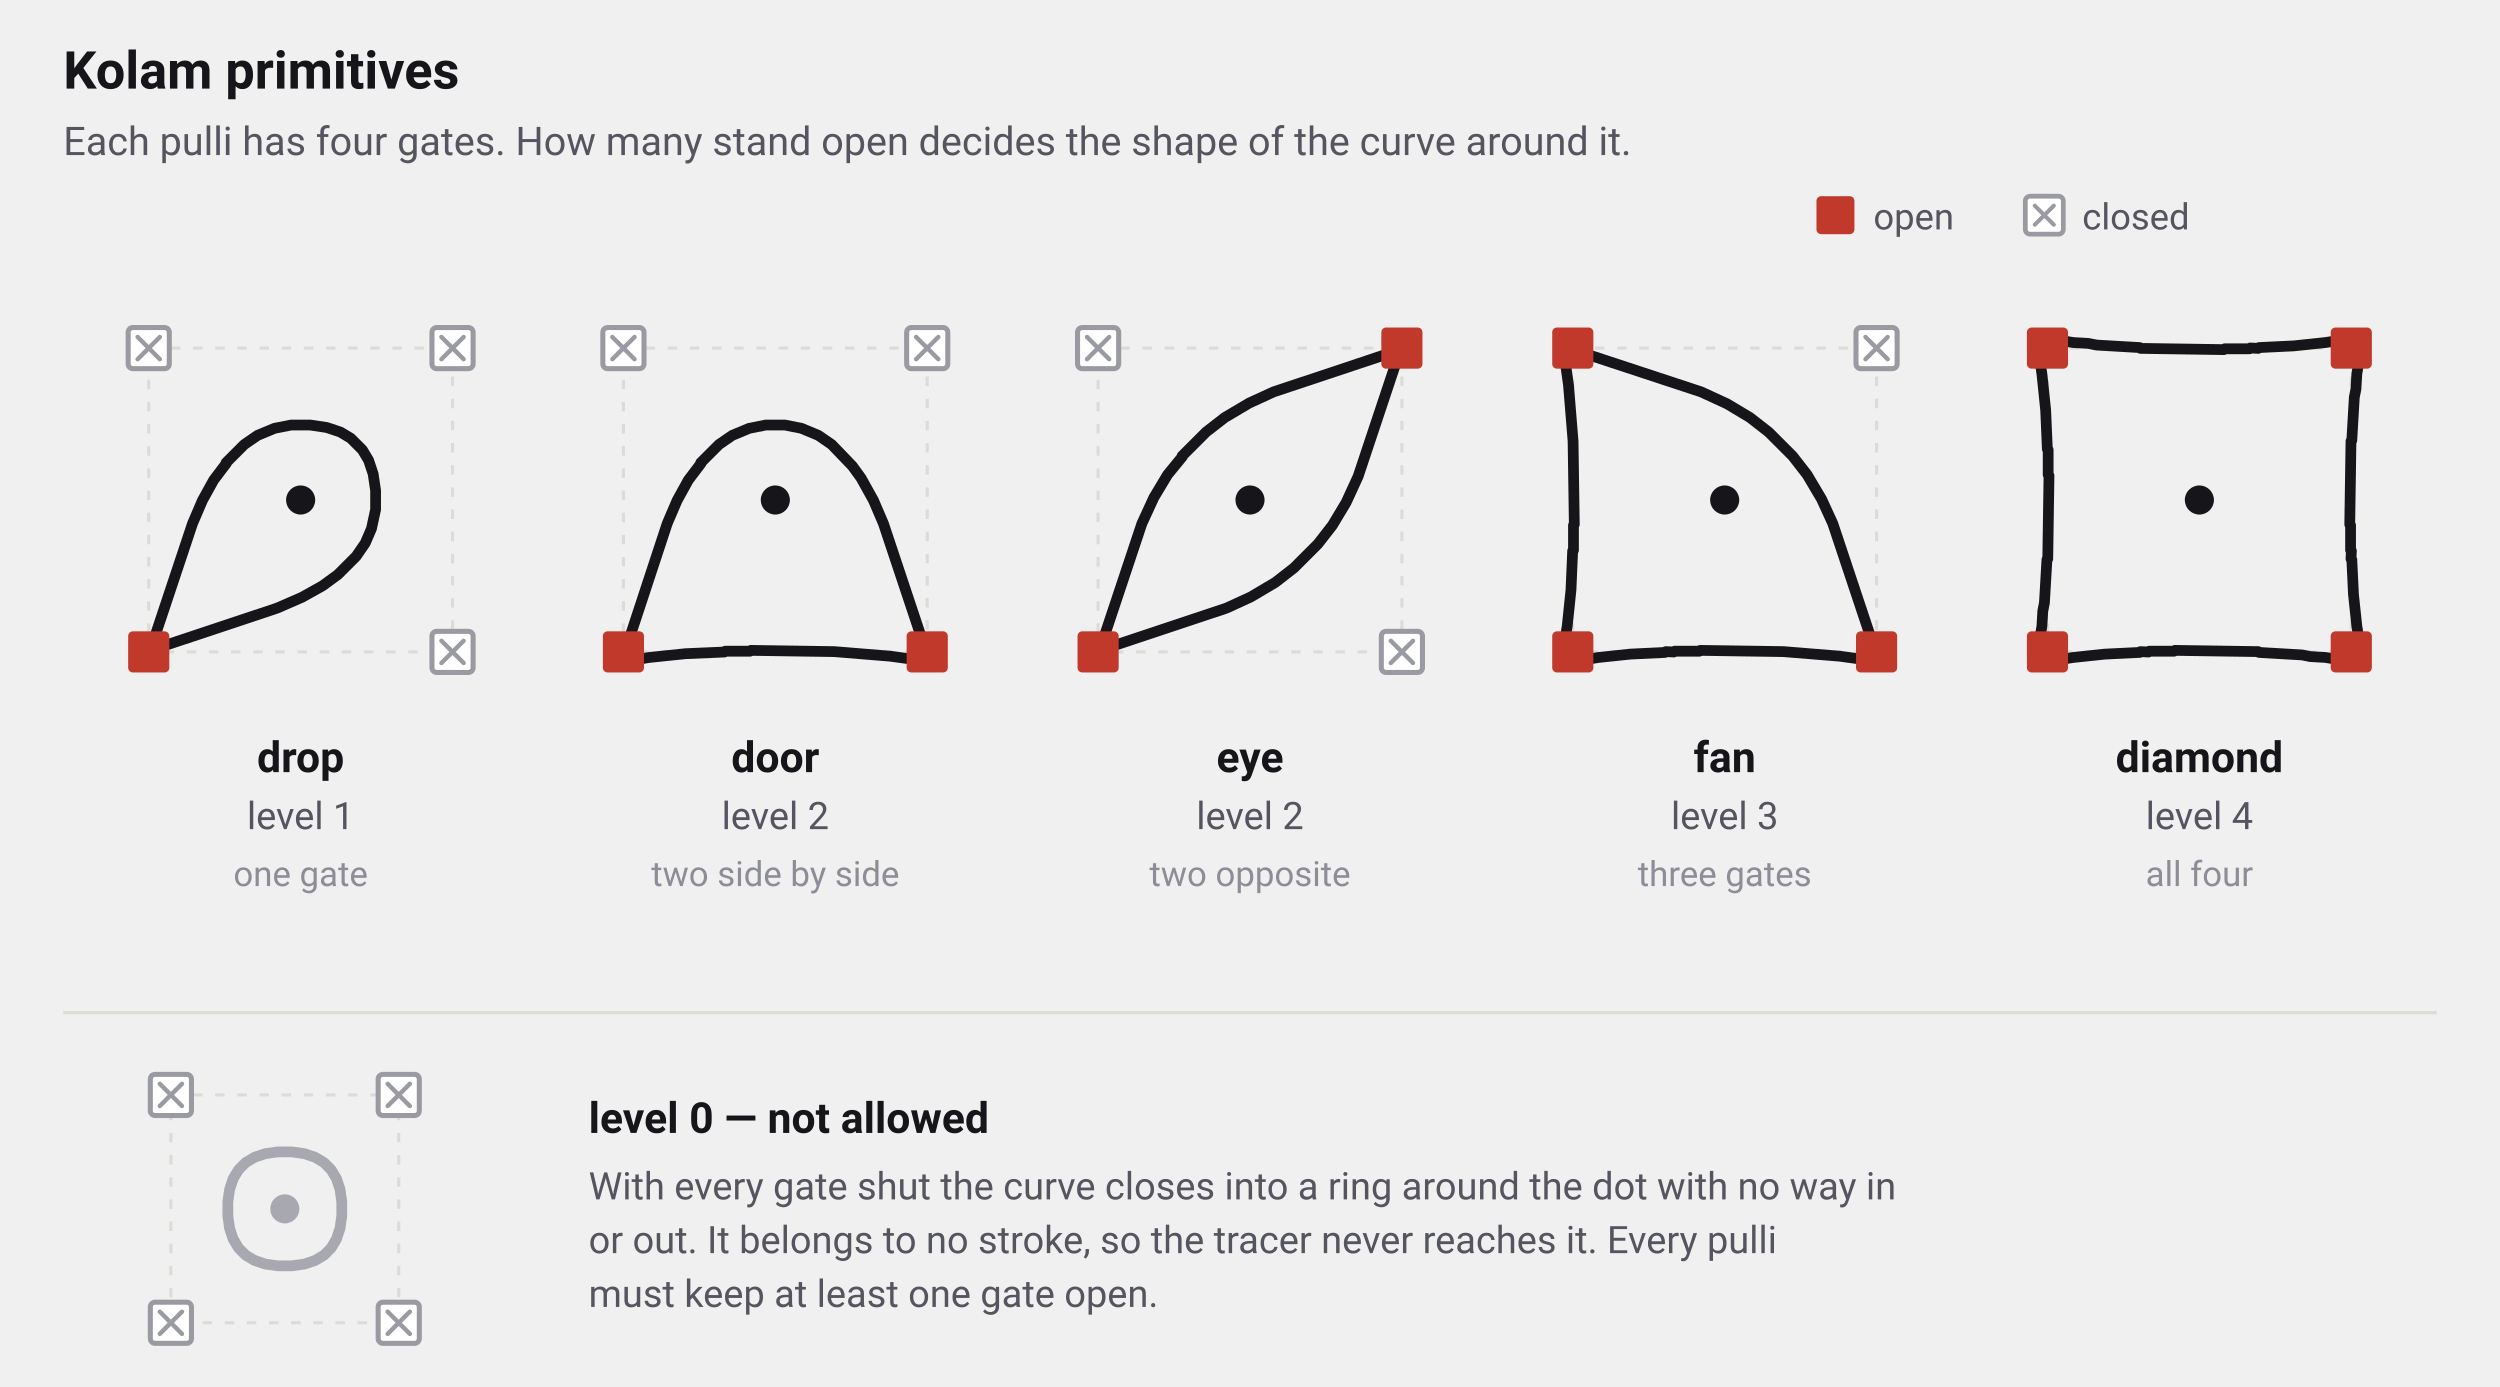
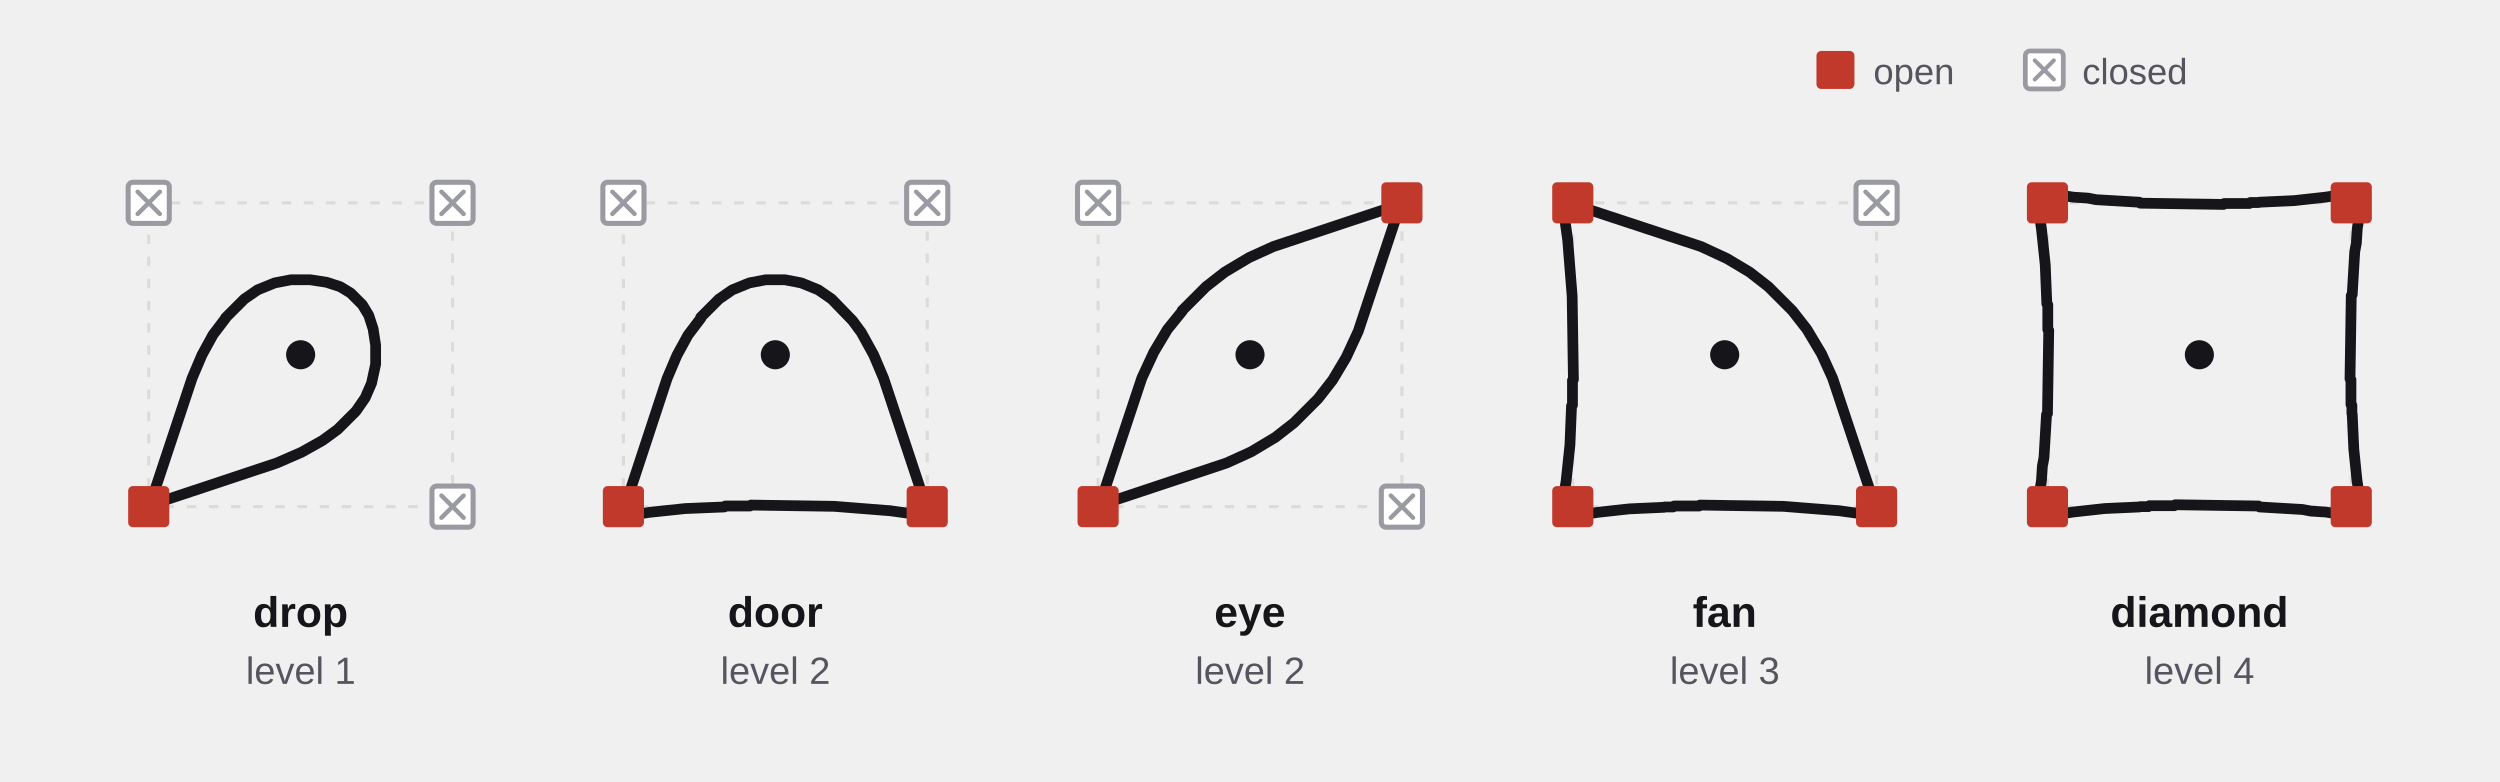
- <svg xmlns="http://www.w3.org/2000/svg" width="790" height="438" viewBox="0 0 790 438" font-family="-apple-system,BlinkMacSystemFont,'Segoe UI',Roboto,Helvetica,Arial,sans-serif" role="img" aria-label="The five kolam primitives, and the sealed dot that is not allowed">
-   <rect width="100%" height="100%" fill="none" />
-   <text x="20" y="28" font-size="16.5" font-weight="600" fill="#16161a">Kolam primitives</text>
-   <text x="20" y="49" font-size="12.5" fill="#55555f">Each pulli has four gates. How many stand open decides the shape of the curve around it.</text>
-   <g transform="translate(574,62)">
-     <rect x="0" y="0" width="12" height="12" rx="1.5" fill="#c0392b" />
-     <text x="18" y="10.5" font-size="11.5" fill="#55555f">open</text>
-     <rect x="66" y="0" width="12" height="12" rx="1.5" fill="#ffffff" stroke="#9a9aa2" stroke-width="1.5" />
-     <path d="M69 3L75 9M75 3L69 9" stroke="#9a9aa2" stroke-width="1.3" stroke-linecap="round" />
-     <text x="84" y="10.5" font-size="11.5" fill="#55555f">closed</text>
+ <svg xmlns="http://www.w3.org/2000/svg" version="1.1" viewBox="0 0 790 247">
+   <defs>
+     <style>
+       .cls-1 {
+         font-family: Arial-BoldMT, Arial;
+         font-size: 13.5px;
+         font-weight: 700;
+       }
+ 
+       .cls-1, .cls-2, .cls-3 {
+         isolation: isolate;
+       }
+ 
+       .cls-1, .cls-4 {
+         fill: #16161a;
+       }
+ 
+       .cls-2 {
+         font-size: 11.5px;
+       }
+ 
+       .cls-2, .cls-3 {
+         fill: #55555f;
+         font-family: ArialMT, Arial;
+       }
+ 
+       .cls-5 {
+         stroke-width: 1.3px;
+       }
+ 
+       .cls-5, .cls-6, .cls-7, .cls-8 {
+         stroke: #9a9aa2;
+       }
+ 
+       .cls-5, .cls-7, .cls-9 {
+         stroke-linecap: round;
+       }
+ 
+       .cls-10 {
+         fill: #c0392b;
+       }
+ 
+       .cls-6 {
+         stroke-width: 1.5px;
+       }
+ 
+       .cls-6, .cls-8 {
+         fill: #fff;
+       }
+ 
+       .cls-7 {
+         stroke-width: 1.4px;
+       }
+ 
+       .cls-3 {
+         font-size: 12px;
+       }
+ 
+       .cls-11 {
+         stroke: #dcdcd6;
+         stroke-dasharray: 3 4;
+       }
+ 
+       .cls-11, .cls-9 {
+         fill: none;
+       }
+ 
+       .cls-8 {
+         stroke-width: 1.6px;
+       }
+ 
+       .cls-9 {
+         stroke: #16161a;
+         stroke-linejoin: round;
+         stroke-width: 3.4px;
+       }
+     </style>
+   </defs>
+   <g>
+     <g id="Layer_1">
+       <g>
+         <rect class="cls-10" x="574" y="16.1" width="12" height="12" rx="1.5" ry="1.5" />
+         <text class="cls-2" transform="translate(592 26.6)">
+           <tspan x="0" y="0">open</tspan>
+         </text>
+         <rect class="cls-6" x="640" y="16.1" width="12" height="12" rx="1.5" ry="1.5" />
+         <path class="cls-5" d="M643,19.1l6,6M649,19.1l-6,6" />
+         <text class="cls-2" transform="translate(658 26.6)">
+           <tspan x="0" y="0">closed</tspan>
+         </text>
+       </g>
+       <g>
+         <rect class="cls-11" x="47" y="64.1" width="96" height="96" />
+         <path class="cls-9" d="M71.4,100.3l5.8-5.8,4.2-2.9,5.4-2.2,5.2-1h6l5.2.8,4.3,1.4,3.3,2,3.7,3.7,2,3.3,1.4,4.3.8,5.2v6l-1.3,6-2,4.6-2.9,4.2-5.8,5.8-4.8,3.5-6.6,3.7-7.8,3.4-39.7,13.2-.3-.3,13.2-39.7,3.1-7.3,3.5-6.4,4.1-5.4h-.1Z" />
+         <rect class="cls-8" x="136.5" y="57.6" width="13" height="13" rx="1.5" ry="1.5" />
+         <path class="cls-7" d="M139.5,60.6l7,7M146.5,60.6l-7,7" />
+         <rect class="cls-8" x="136.5" y="153.6" width="13" height="13" rx="1.5" ry="1.5" />
+         <path class="cls-7" d="M139.5,156.6l7,7M146.5,156.6l-7,7" />
+         <rect class="cls-10" x="40.5" y="153.6" width="13" height="13" rx="1.5" ry="1.5" />
+         <rect class="cls-8" x="40.5" y="57.6" width="13" height="13" rx="1.5" ry="1.5" />
+         <path class="cls-7" d="M43.5,60.6l7,7M50.5,60.6l-7,7" />
+         <circle class="cls-4" cx="95" cy="112.1" r="4.6" />
+       </g>
+       <text class="cls-1" transform="translate(80 198.1)">
+         <tspan x="0" y="0">drop</tspan>
+       </text>
+       <text class="cls-3" transform="translate(77.7 216.1)">
+         <tspan x="0" y="0">level 1</tspan>
+       </text>
+       <g>
+         <rect class="cls-11" x="197" y="64.1" width="96" height="96" />
+         <path class="cls-9" d="M221.4,100.3l5.8-5.8,4.2-2.9,5.4-2.2,5.2-1h6l5.2,1,5.4,2.2,4.2,2.9,6.6,6.8,2.8,3.8,3.9,7.1,3.1,7.3,14.5,43.6-12.4-1.7-17.7-1.4-26.3-.4-.3.3h-7.8l-.3.3-12.3.5-11.4,1.2-8.8,1.4,14.4-43.7,3.1-7.3,3.5-6.4,4.1-5.4h-.1Z" />
+         <rect class="cls-8" x="286.5" y="57.6" width="13" height="13" rx="1.5" ry="1.5" />
+         <path class="cls-7" d="M289.5,60.6l7,7M296.5,60.6l-7,7" />
+         <rect class="cls-10" x="286.5" y="153.6" width="13" height="13" rx="1.5" ry="1.5" />
+         <rect class="cls-10" x="190.5" y="153.6" width="13" height="13" rx="1.5" ry="1.5" />
+         <rect class="cls-8" x="190.5" y="57.6" width="13" height="13" rx="1.5" ry="1.5" />
+         <path class="cls-7" d="M193.5,60.6l7,7M200.5,60.6l-7,7" />
+         <circle class="cls-4" cx="245" cy="112.1" r="4.6" />
+       </g>
+       <text class="cls-1" transform="translate(230 198.1)">
+         <tspan x="0" y="0">door</tspan>
+       </text>
+       <text class="cls-3" transform="translate(227.7 216.1)">
+         <tspan x="0" y="0">level 2</tspan>
+       </text>
+       <g>
+         <rect class="cls-11" x="347" y="64.1" width="96" height="96" />
+         <path class="cls-9" d="M373.5,98.2l7.6-7.6,5.9-4.6,7.7-4.6,7.7-3.5,39.7-13.2.3.3-13.2,39.7-3.8,8.2-4.3,7.2-4.6,5.9-7.6,7.6-5.9,4.6-7.7,4.6-7.7,3.5-39.7,13.2-.3-.3,13.2-39.7,3.8-8.2,4.3-7.2,4.7-5.8h-.1Z" />
+         <rect class="cls-10" x="436.5" y="57.6" width="13" height="13" rx="1.5" ry="1.5" />
+         <rect class="cls-8" x="436.5" y="153.6" width="13" height="13" rx="1.5" ry="1.5" />
+         <path class="cls-7" d="M439.5,156.6l7,7M446.5,156.6l-7,7" />
+         <rect class="cls-10" x="340.5" y="153.6" width="13" height="13" rx="1.5" ry="1.5" />
+         <rect class="cls-8" x="340.5" y="57.6" width="13" height="13" rx="1.5" ry="1.5" />
+         <path class="cls-7" d="M343.5,60.6l7,7M350.5,60.6l-7,7" />
+         <circle class="cls-4" cx="395" cy="112.1" r="4.6" />
+       </g>
+       <text class="cls-1" transform="translate(383.7 198.1)">
+         <tspan x="0" y="0">eye</tspan>
+       </text>
+       <text class="cls-3" transform="translate(377.7 216.1)">
+         <tspan x="0" y="0">level 2</tspan>
+       </text>
+       <g>
+         <rect class="cls-11" x="497" y="64.1" width="96" height="96" />
+         <path class="cls-9" d="M493.8,63.5l43.7,14.4,8.2,3.8,7.2,4.3,5.9,4.6,7.6,7.6,4.6,5.9,4.6,7.7,3.5,7.7,14.5,43.6-12.4-1.7-17.7-1.4-26.3-.4-.3.3h-7.9l-.3.3h-2.5c0-.1-.3.1-.3.1l-11,.5-10,1.1-11.5,1.8-.3-.5,1.8-11.2,1.2-11.4.5-12.3.3-.3v-7.8l.3-.3-.4-26.3-1.4-17.7-1.7-12.2h-.1Z" />
+         <rect class="cls-8" x="586.5" y="57.6" width="13" height="13" rx="1.5" ry="1.5" />
+         <path class="cls-7" d="M589.5,60.6l7,7M596.5,60.6l-7,7" />
+         <rect class="cls-10" x="586.5" y="153.6" width="13" height="13" rx="1.5" ry="1.5" />
+         <rect class="cls-10" x="490.5" y="153.6" width="13" height="13" rx="1.5" ry="1.5" />
+         <rect class="cls-10" x="490.5" y="57.6" width="13" height="13" rx="1.5" ry="1.5" />
+         <circle class="cls-4" cx="545" cy="112.1" r="4.6" />
+       </g>
+       <text class="cls-1" transform="translate(534.9 198.1)">
+         <tspan x="0" y="0">fan</tspan>
+       </text>
+       <text class="cls-3" transform="translate(527.7 216.1)">
+         <tspan x="0" y="0">level 3</tspan>
+       </text>
+       <g>
+         <rect class="cls-11" x="647" y="64.1" width="96" height="96" />
+         <path class="cls-9" d="M643.4,60.8l.5-.3,11.2,1.8,4.7.3,2.6.5,13.6.8.3.3,26.3.4.3-.3h7.9l.3-.3h2.5c0,.1.3-.1.3-.1l11-.5,10-1.1,11.5-1.8.3.5-1.8,11.2-.3,4.7-.5,2.6-.8,13.6-.3.3-.4,26.3.3.3v7.8l.3.3v2.5c-.1,0,.1.3.1.3l.5,11,1,9.9,1.8,11.5-.5.3-11.2-1.8-4.7-.3-2.6-.5-13.6-.8-.3-.3-26.3-.4-.3.3h-7.9l-.3.3h-2.5c0-.1-.3.1-.3.1l-11,.5-10,1.1-11.5,1.8-.3-.5,1.8-11.2.3-4.7.5-2.6.8-13.6.3-.3.4-26.3-.3-.3v-7.8l-.3-.3-.5-12.3-1.2-11.4-1.7-11.4h-.1Z" />
+         <rect class="cls-10" x="736.5" y="57.6" width="13" height="13" rx="1.5" ry="1.5" />
+         <rect class="cls-10" x="736.5" y="153.6" width="13" height="13" rx="1.5" ry="1.5" />
+         <rect class="cls-10" x="640.5" y="153.6" width="13" height="13" rx="1.5" ry="1.5" />
+         <rect class="cls-10" x="640.5" y="57.6" width="13" height="13" rx="1.5" ry="1.5" />
+         <circle class="cls-4" cx="695" cy="112.1" r="4.6" />
+       </g>
+       <text class="cls-1" transform="translate(666.9 198.1)">
+         <tspan x="0" y="0">diamond</tspan>
+       </text>
+       <text class="cls-3" transform="translate(677.7 216.1)">
+         <tspan x="0" y="0">level 4</tspan>
+       </text>
+     </g>
  </g>
-   <g>
-     <rect x="47" y="110" width="96" height="96" fill="none" stroke="#dcdcd6" stroke-width="1" stroke-dasharray="3 4" />
-     <path d="M71.44 146.22L77.2 140.46L81.39 137.58L86.75 135.35L91.99 134.31L98.01 134.31L103.25 135.09L107.57 136.53L110.84 138.49L114.51 142.16L116.47 145.43L117.91 149.75L118.69 154.99L118.69 161.01L117.39 167.03L115.42 171.61L112.54 175.8L106.78 181.56L101.94 185.1L95.39 188.76L87.54 192.17L47.87 205.39L47.61 205.13L60.83 165.46L63.97 158.13L67.51 151.72L71.57 146.35Z" fill="none" stroke="#16161a" stroke-width="3.4" stroke-linejoin="round" stroke-linecap="round" />
-     <rect x="136.5" y="103.5" width="13" height="13" rx="1.5" fill="#ffffff" stroke="#9a9aa2" stroke-width="1.6" />
-     <path d="M139.5 106.5L146.5 113.5M146.5 106.5L139.5 113.5" stroke="#9a9aa2" stroke-width="1.4" stroke-linecap="round" />
-     <rect x="136.5" y="199.5" width="13" height="13" rx="1.5" fill="#ffffff" stroke="#9a9aa2" stroke-width="1.6" />
-     <path d="M139.5 202.5L146.5 209.5M146.5 202.5L139.5 209.5" stroke="#9a9aa2" stroke-width="1.4" stroke-linecap="round" />
-     <rect x="40.5" y="199.5" width="13" height="13" rx="1.5" fill="#c0392b" />
-     <rect x="40.5" y="103.5" width="13" height="13" rx="1.5" fill="#ffffff" stroke="#9a9aa2" stroke-width="1.6" />
-     <path d="M43.5 106.5L50.5 113.5M50.5 106.5L43.5 113.5" stroke="#9a9aa2" stroke-width="1.4" stroke-linecap="round" />
-     <circle cx="95" cy="158" r="4.6" fill="#16161a" />
-   </g>
-   <text x="95" y="244" font-size="13.5" font-weight="600" text-anchor="middle" fill="#16161a">drop</text>
-   <text x="95" y="262" font-size="12" text-anchor="middle" fill="#55555f">level 1</text>
-   <text x="95" y="280" font-size="11" text-anchor="middle" fill="#8d8d97">one gate</text>
-   <g>
-     <rect x="197" y="110" width="96" height="96" fill="none" stroke="#dcdcd6" stroke-width="1" stroke-dasharray="3 4" />
-     <path d="M221.44 146.22L227.2 140.46L231.39 137.58L236.75 135.35L241.99 134.31L248.01 134.31L253.25 135.35L258.61 137.58L262.8 140.46L269.35 147.27L272.1 151.06L276.03 158.13L279.17 165.46L293.7 209.05L281.26 207.35L263.59 205.91L237.28 205.52L237.01 205.78L229.16 205.78L228.9 206.04L216.59 206.57L205.2 207.75L196.43 209.19L210.83 165.46L213.97 158.13L217.51 151.72L221.57 146.35Z" fill="none" stroke="#16161a" stroke-width="3.4" stroke-linejoin="round" stroke-linecap="round" />
-     <rect x="286.5" y="103.5" width="13" height="13" rx="1.5" fill="#ffffff" stroke="#9a9aa2" stroke-width="1.6" />
-     <path d="M289.5 106.5L296.5 113.5M296.5 106.5L289.5 113.5" stroke="#9a9aa2" stroke-width="1.4" stroke-linecap="round" />
-     <rect x="286.5" y="199.5" width="13" height="13" rx="1.5" fill="#c0392b" />
-     <rect x="190.5" y="199.5" width="13" height="13" rx="1.5" fill="#c0392b" />
-     <rect x="190.5" y="103.5" width="13" height="13" rx="1.5" fill="#ffffff" stroke="#9a9aa2" stroke-width="1.6" />
-     <path d="M193.5 106.5L200.5 113.5M200.5 106.5L193.5 113.5" stroke="#9a9aa2" stroke-width="1.4" stroke-linecap="round" />
-     <circle cx="245" cy="158" r="4.6" fill="#16161a" />
-   </g>
-   <text x="245" y="244" font-size="13.5" font-weight="600" text-anchor="middle" fill="#16161a">door</text>
-   <text x="245" y="262" font-size="12" text-anchor="middle" fill="#55555f">level 2</text>
-   <text x="245" y="280" font-size="11" text-anchor="middle" fill="#8d8d97">two side by side</text>
-   <g>
-     <rect x="347" y="110" width="96" height="96" fill="none" stroke="#dcdcd6" stroke-width="1" stroke-dasharray="3 4" />
-     <path d="M373.53 144.12L381.12 136.53L387.01 131.95L394.74 127.37L402.46 123.83L442.13 110.61L442.39 110.87L429.17 150.54L425.37 158.79L421.05 165.99L416.47 171.88L408.88 179.47L402.99 184.05L395.26 188.63L387.54 192.17L347.87 205.39L347.61 205.13L360.83 165.46L364.63 157.21L368.95 150.01L373.66 144.25Z" fill="none" stroke="#16161a" stroke-width="3.4" stroke-linejoin="round" stroke-linecap="round" />
-     <rect x="436.5" y="103.5" width="13" height="13" rx="1.5" fill="#c0392b" />
-     <rect x="436.5" y="199.5" width="13" height="13" rx="1.5" fill="#ffffff" stroke="#9a9aa2" stroke-width="1.6" />
-     <path d="M439.5 202.5L446.5 209.5M446.5 202.5L439.5 209.5" stroke="#9a9aa2" stroke-width="1.4" stroke-linecap="round" />
-     <rect x="340.5" y="199.5" width="13" height="13" rx="1.5" fill="#c0392b" />
-     <rect x="340.5" y="103.5" width="13" height="13" rx="1.5" fill="#ffffff" stroke="#9a9aa2" stroke-width="1.6" />
-     <path d="M343.5 106.5L350.5 113.5M350.5 106.5L343.5 113.5" stroke="#9a9aa2" stroke-width="1.4" stroke-linecap="round" />
-     <circle cx="395" cy="158" r="4.6" fill="#16161a" />
-   </g>
-   <text x="395" y="244" font-size="13.5" font-weight="600" text-anchor="middle" fill="#16161a">eye</text>
-   <text x="395" y="262" font-size="12" text-anchor="middle" fill="#55555f">level 2</text>
-   <text x="395" y="280" font-size="11" text-anchor="middle" fill="#8d8d97">two opposite</text>
-   <g>
-     <rect x="497" y="110" width="96" height="96" fill="none" stroke="#dcdcd6" stroke-width="1" stroke-dasharray="3 4" />
-     <path d="M493.81 109.43L537.54 123.83L545.79 127.63L552.99 131.95L558.88 136.53L566.47 144.12L571.05 150.01L575.63 157.74L579.17 165.46L593.7 209.05L581.26 207.35L563.59 205.91L537.28 205.52L537.01 205.78L529.16 205.78L528.9 206.04L526.41 205.91L526.15 206.17L515.15 206.7L505.2 207.75L493.68 209.58L493.42 209.05L495.25 197.8L496.43 186.41L496.96 174.1L497.22 173.84L497.22 165.99L497.48 165.72L497.09 139.41L495.65 121.74L493.95 109.56Z" fill="none" stroke="#16161a" stroke-width="3.4" stroke-linejoin="round" stroke-linecap="round" />
-     <rect x="586.5" y="103.5" width="13" height="13" rx="1.5" fill="#ffffff" stroke="#9a9aa2" stroke-width="1.6" />
-     <path d="M589.5 106.5L596.5 113.5M596.5 106.5L589.5 113.5" stroke="#9a9aa2" stroke-width="1.4" stroke-linecap="round" />
-     <rect x="586.5" y="199.5" width="13" height="13" rx="1.5" fill="#c0392b" />
-     <rect x="490.5" y="199.5" width="13" height="13" rx="1.5" fill="#c0392b" />
-     <rect x="490.5" y="103.5" width="13" height="13" rx="1.5" fill="#c0392b" />
-     <circle cx="545" cy="158" r="4.6" fill="#16161a" />
-   </g>
-   <text x="545" y="244" font-size="13.5" font-weight="600" text-anchor="middle" fill="#16161a">fan</text>
-   <text x="545" y="262" font-size="12" text-anchor="middle" fill="#55555f">level 3</text>
-   <text x="545" y="280" font-size="11" text-anchor="middle" fill="#8d8d97">three gates</text>
-   <g>
-     <rect x="647" y="110" width="96" height="96" fill="none" stroke="#dcdcd6" stroke-width="1" stroke-dasharray="3 4" />
-     <path d="M643.42 106.68L643.95 106.42L655.2 108.25L659.92 108.52L662.53 109.04L676.15 109.83L676.41 110.09L702.72 110.48L702.99 110.22L710.84 110.22L711.1 109.96L713.59 110.09L713.85 109.83L724.85 109.3L734.8 108.25L746.32 106.42L746.58 106.95L744.75 118.2L744.48 122.92L743.96 125.53L743.17 139.15L742.91 139.41L742.52 165.72L742.78 165.99L742.78 173.84L743.04 174.1L742.91 176.59L743.17 176.85L743.7 187.85L744.75 197.8L746.58 209.32L746.05 209.58L734.8 207.75L730.08 207.48L727.47 206.96L713.85 206.17L713.59 205.91L687.28 205.52L687.01 205.78L679.16 205.78L678.9 206.04L676.41 205.91L676.15 206.17L665.15 206.7L655.2 207.75L643.68 209.58L643.42 209.05L645.25 197.8L645.52 193.08L646.04 190.47L646.83 176.85L647.09 176.59L647.48 150.28L647.22 150.01L647.22 142.16L646.96 141.9L646.43 129.59L645.25 118.2L643.55 106.81Z" fill="none" stroke="#16161a" stroke-width="3.4" stroke-linejoin="round" stroke-linecap="round" />
-     <rect x="736.5" y="103.5" width="13" height="13" rx="1.5" fill="#c0392b" />
-     <rect x="736.5" y="199.5" width="13" height="13" rx="1.5" fill="#c0392b" />
-     <rect x="640.5" y="199.5" width="13" height="13" rx="1.5" fill="#c0392b" />
-     <rect x="640.5" y="103.5" width="13" height="13" rx="1.5" fill="#c0392b" />
-     <circle cx="695" cy="158" r="4.6" fill="#16161a" />
-   </g>
-   <text x="695" y="244" font-size="13.5" font-weight="600" text-anchor="middle" fill="#16161a">diamond</text>
-   <text x="695" y="262" font-size="12" text-anchor="middle" fill="#55555f">level 4</text>
-   <text x="695" y="280" font-size="11" text-anchor="middle" fill="#8d8d97">all four</text>
-   <line x1="20" y1="320" x2="770" y2="320" stroke="#dcdcd6" stroke-width="1" />
-   <g>
-     <rect x="54" y="346" width="72" height="72" fill="none" stroke="#dcdcd6" stroke-width="1" stroke-dasharray="3 4" />
-     <path d="M108 379.75L108 384.25L107.44 388.19L106.31 391.56L104.63 394.38L102.38 396.63L99.56 398.31L96.19 399.44L92.25 400L87.75 400L83.81 399.44L80.44 398.31L77.63 396.63L75.38 394.38L73.69 391.56L72.56 388.19L72 384.25L72 379.75L72.56 375.81L73.69 372.44L75.38 369.63L77.63 367.38L80.44 365.69L83.81 364.56L87.75 364L92.25 364L96.19 364.56L99.56 365.69L102.38 367.38L104.63 369.63L106.31 372.44L107.44 375.81Z" fill="none" stroke="#a8a8b0" stroke-width="3.4" stroke-linejoin="round" stroke-linecap="round" />
-     <rect x="119.5" y="339.5" width="13" height="13" rx="1.5" fill="#ffffff" stroke="#9a9aa2" stroke-width="1.6" />
-     <path d="M122.5 342.5L129.5 349.5M129.5 342.5L122.5 349.5" stroke="#9a9aa2" stroke-width="1.4" stroke-linecap="round" />
-     <rect x="119.5" y="411.5" width="13" height="13" rx="1.5" fill="#ffffff" stroke="#9a9aa2" stroke-width="1.6" />
-     <path d="M122.5 414.5L129.5 421.5M129.5 414.5L122.5 421.5" stroke="#9a9aa2" stroke-width="1.4" stroke-linecap="round" />
-     <rect x="47.5" y="411.5" width="13" height="13" rx="1.5" fill="#ffffff" stroke="#9a9aa2" stroke-width="1.6" />
-     <path d="M50.5 414.5L57.5 421.5M57.5 414.5L50.5 421.5" stroke="#9a9aa2" stroke-width="1.4" stroke-linecap="round" />
-     <rect x="47.5" y="339.5" width="13" height="13" rx="1.5" fill="#ffffff" stroke="#9a9aa2" stroke-width="1.6" />
-     <path d="M50.5 342.5L57.5 349.5M57.5 342.5L50.5 349.5" stroke="#9a9aa2" stroke-width="1.4" stroke-linecap="round" />
-     <circle cx="90" cy="382" r="4.6" fill="#a8a8b0" />
-   </g>
-   <text x="186" y="358" font-size="13.5" font-weight="600" fill="#16161a">level 0 — not allowed</text>
-   <text x="186" y="379" font-size="12" fill="#55555f">With every gate shut the curve closes into a ring around the dot with no way in</text>
-   <text x="186" y="396" font-size="12" fill="#55555f">or out. It belongs to no stroke, so the tracer never reaches it. Every pulli</text>
-   <text x="186" y="413" font-size="12" fill="#55555f">must keep at least one gate open.</text>
</svg>
